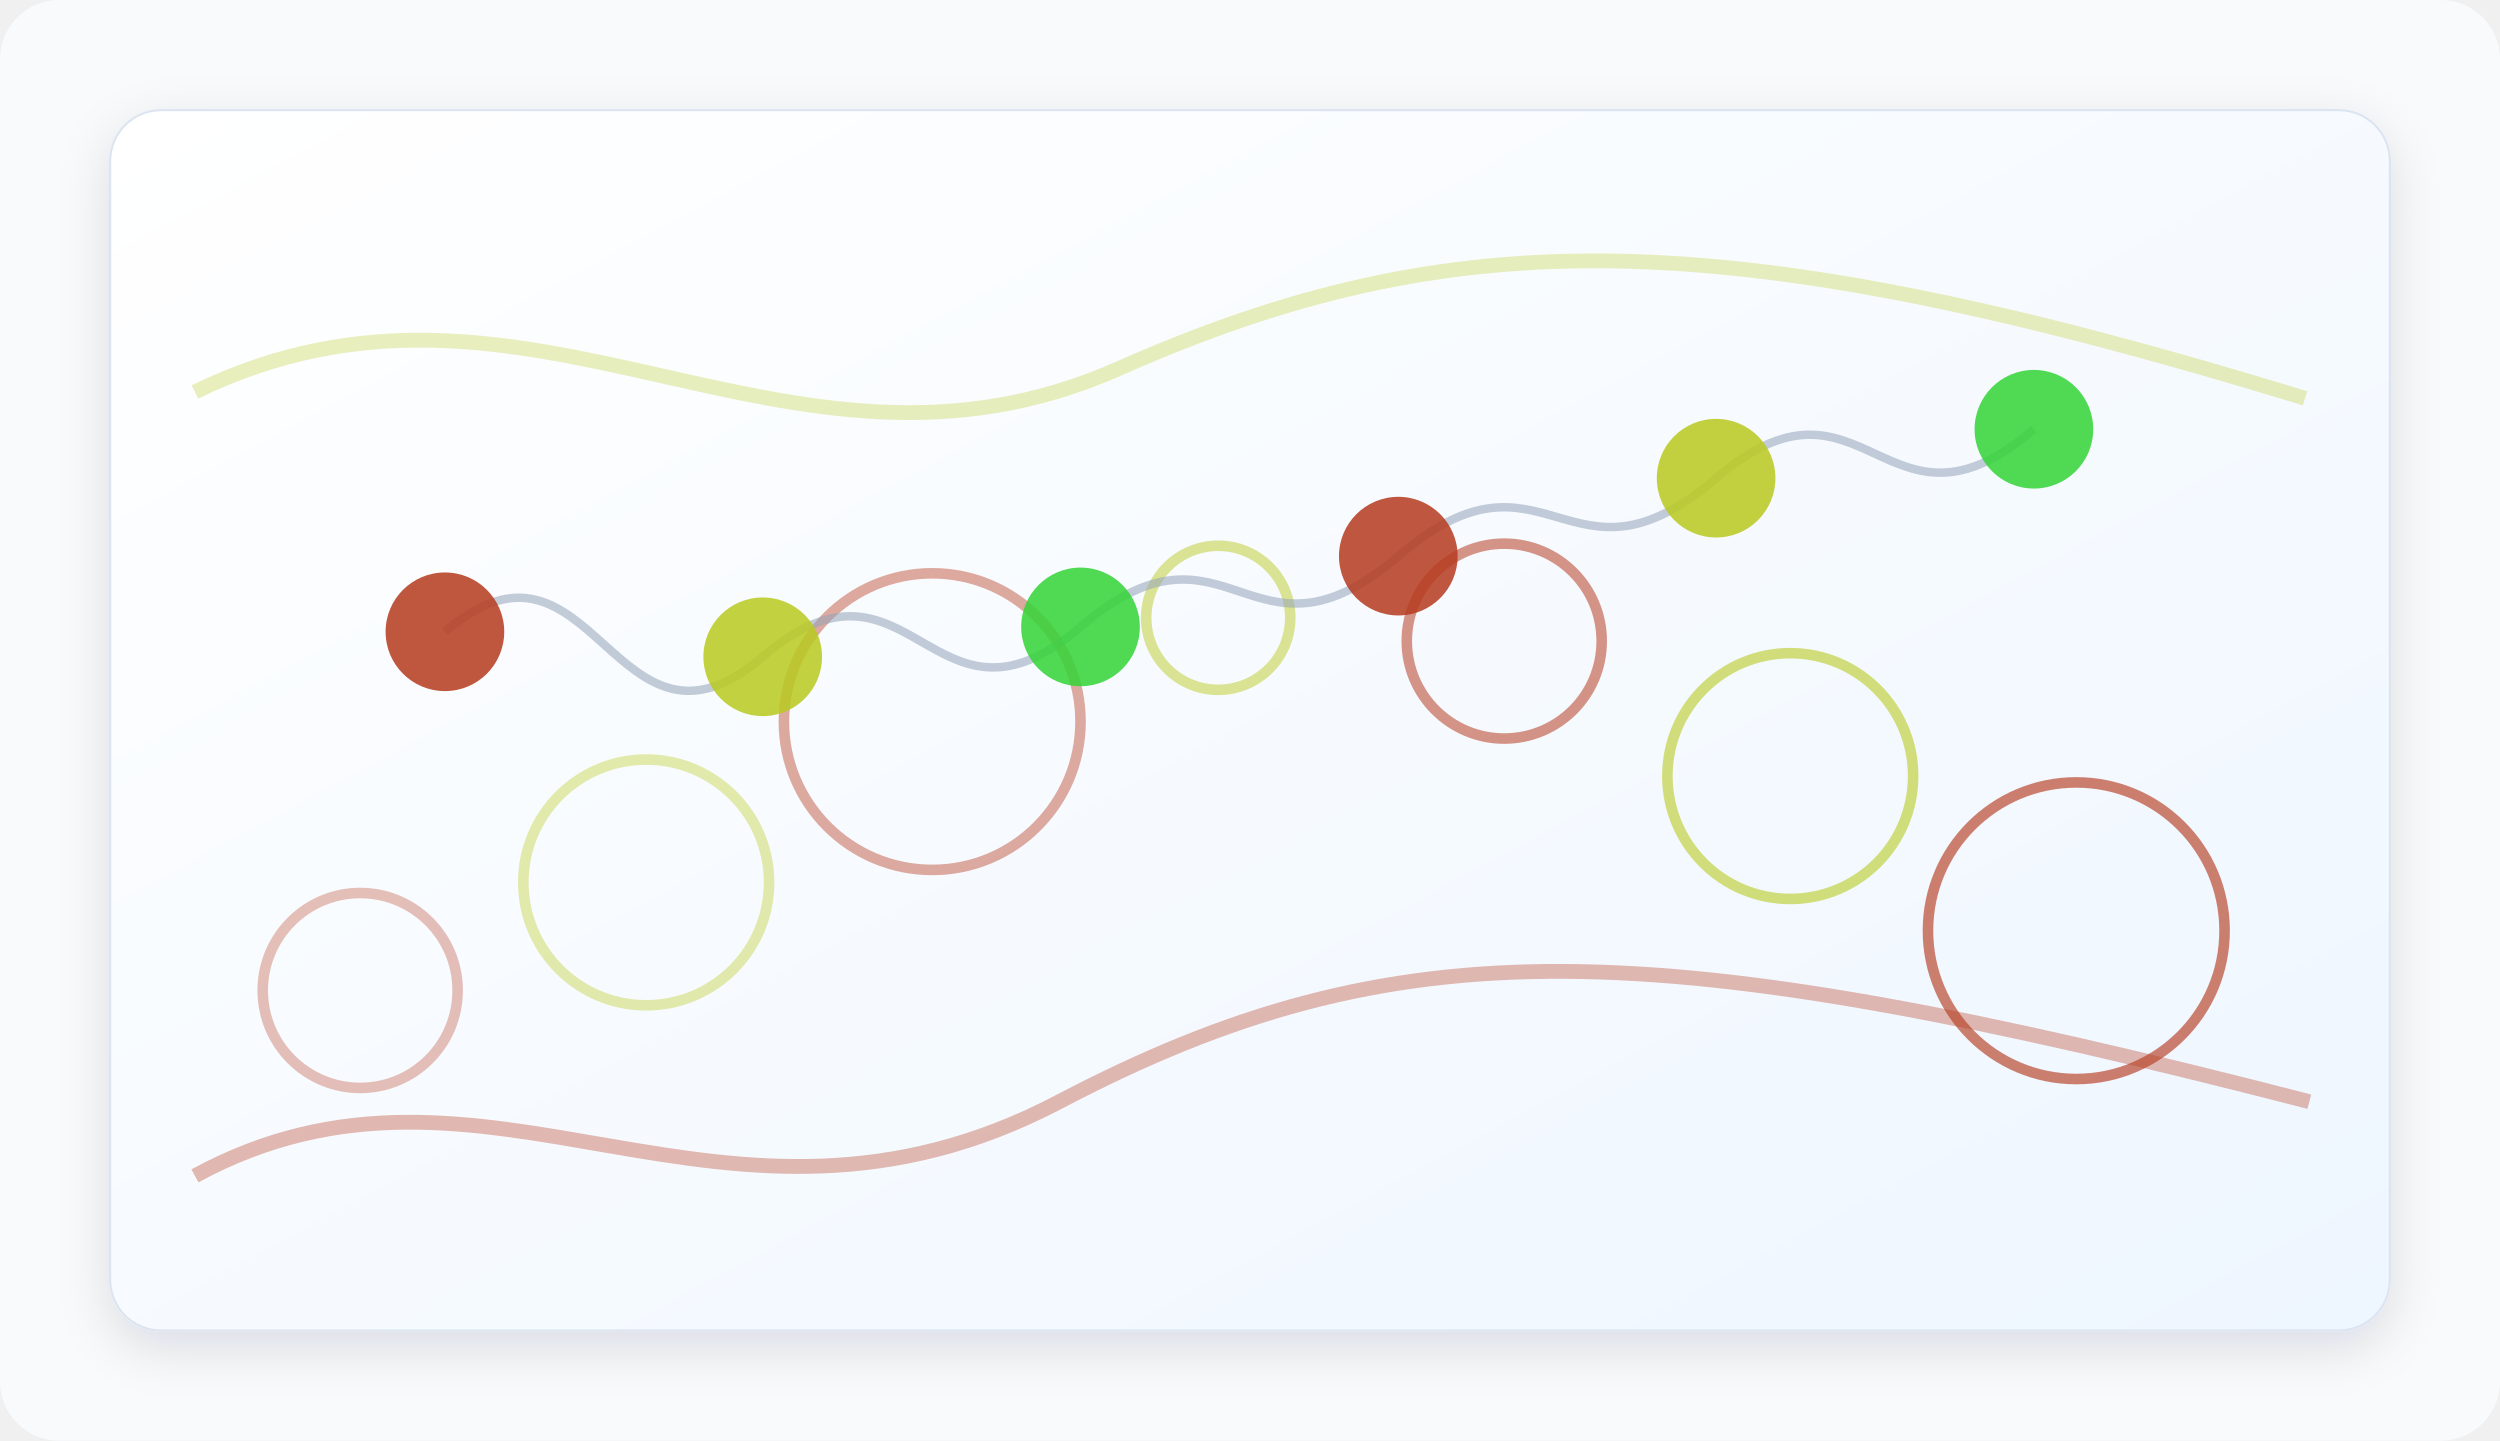
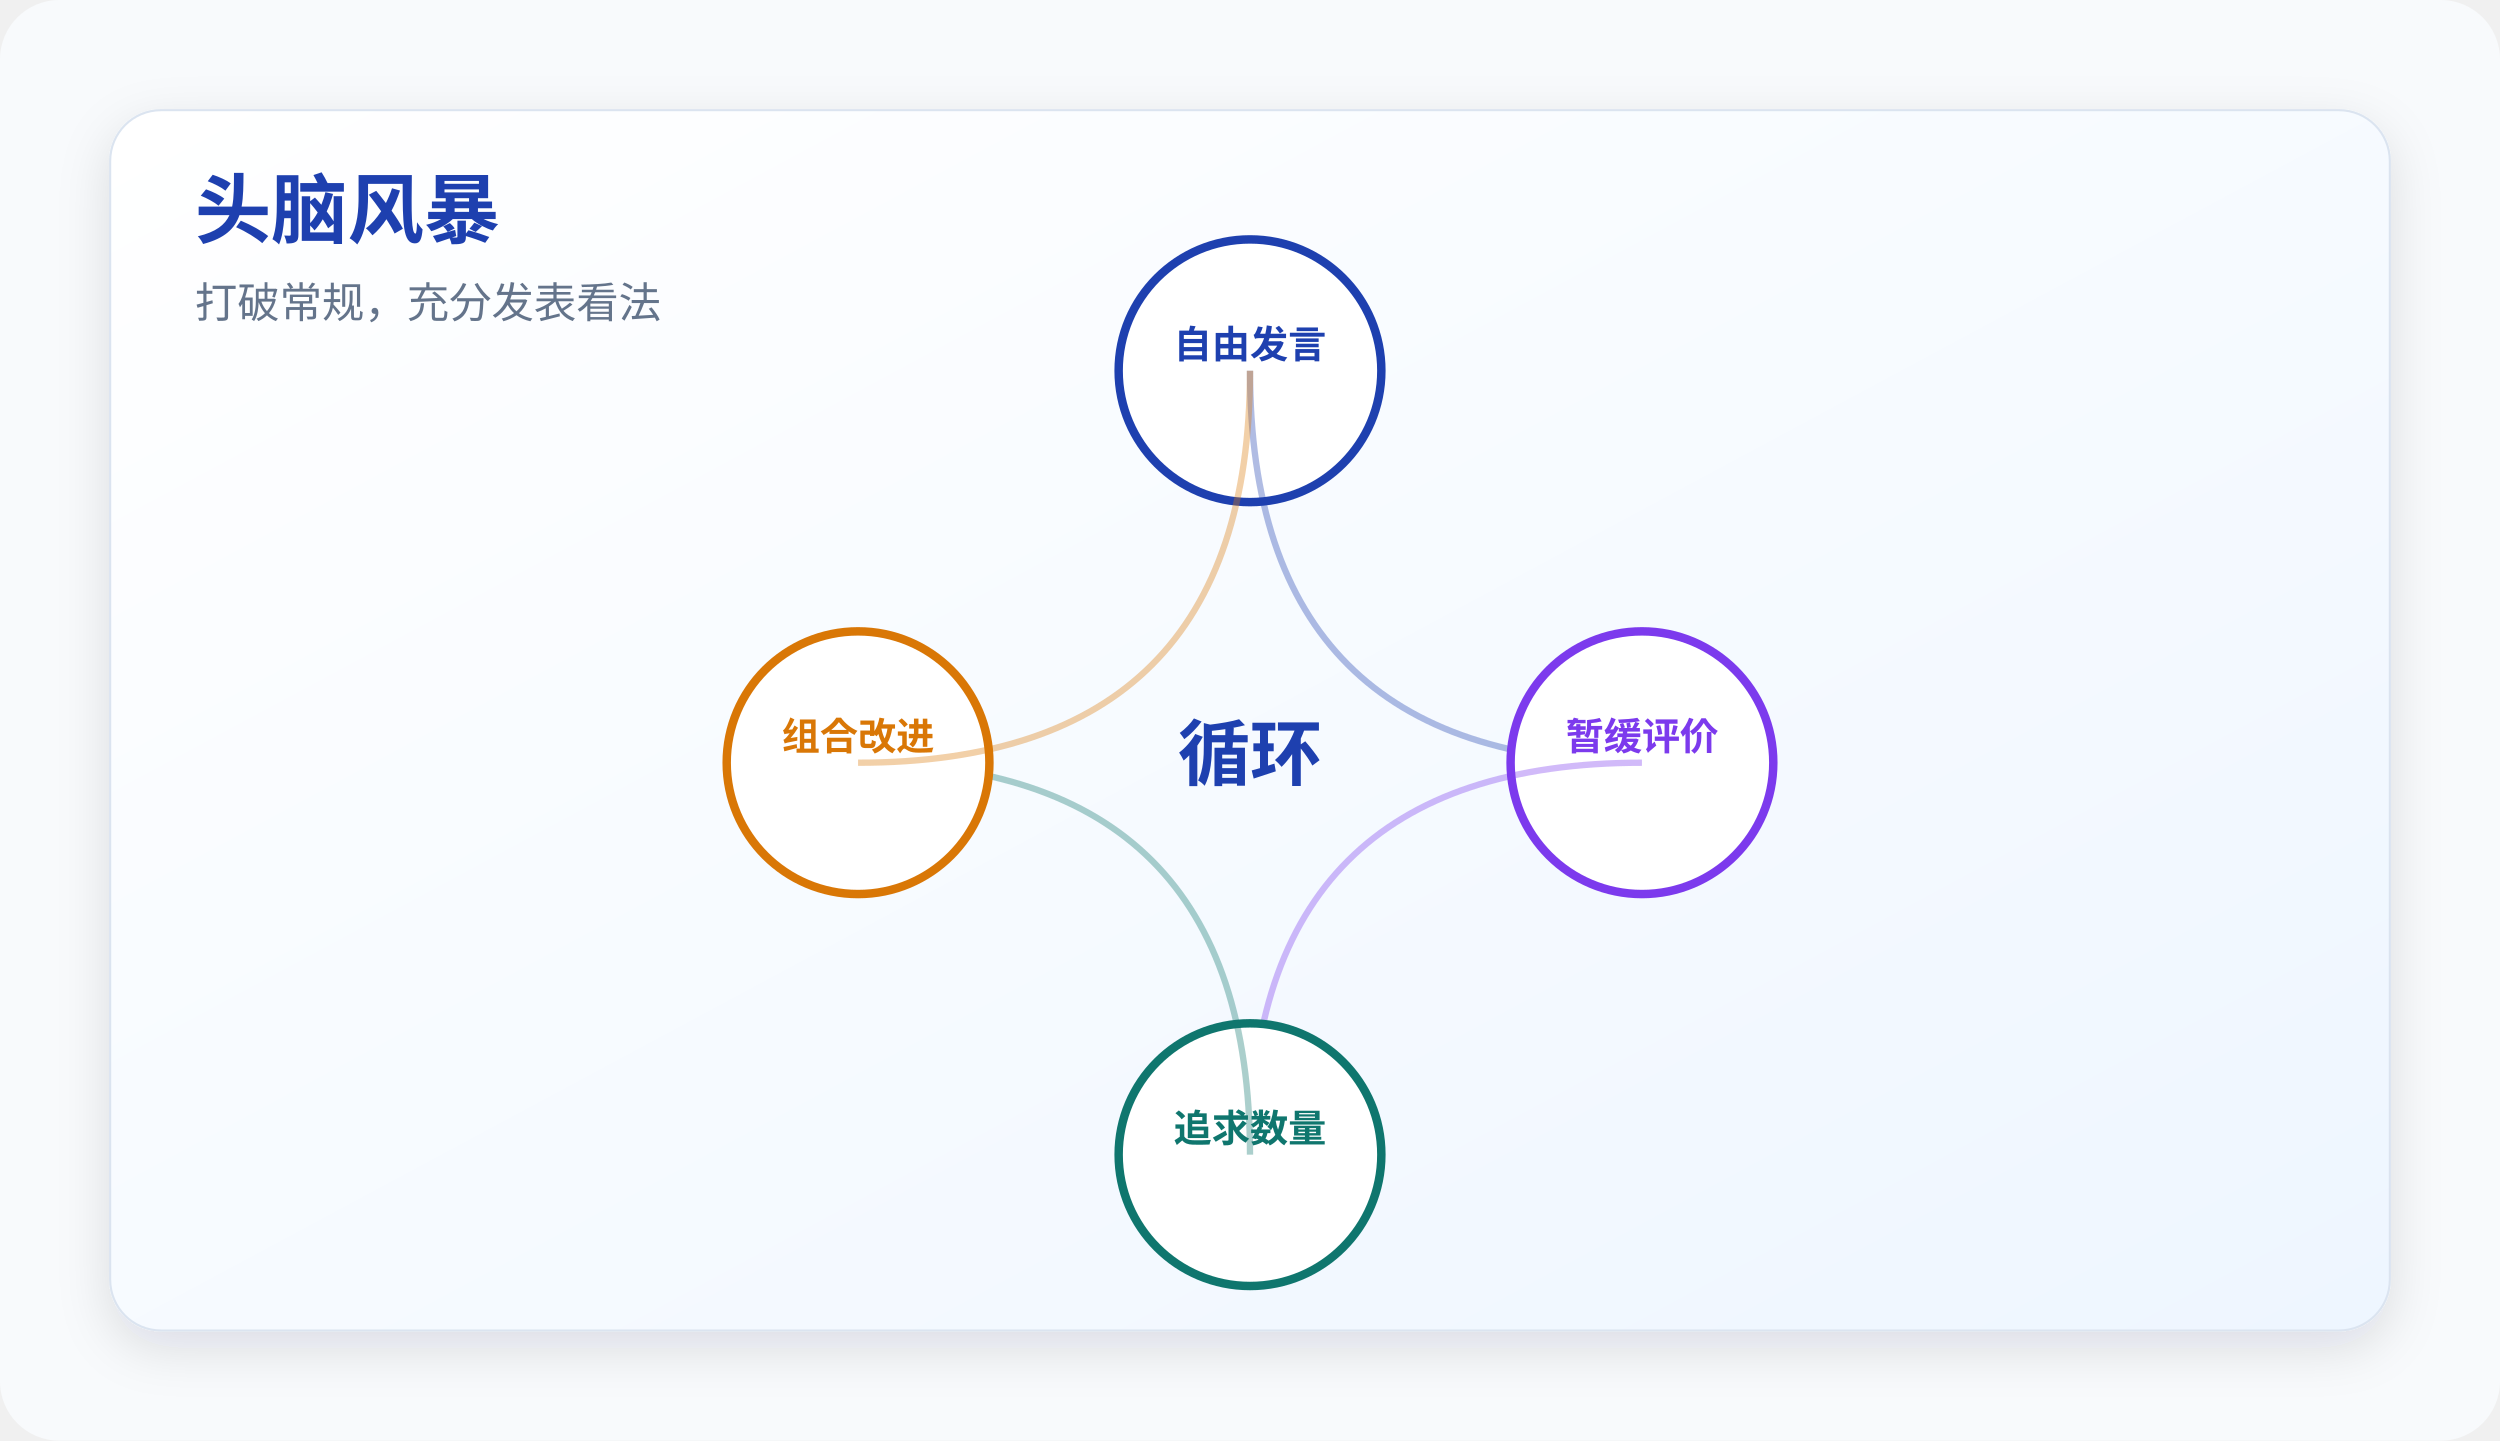
- <svg xmlns="http://www.w3.org/2000/svg" width="1180" height="680" viewBox="0 0 1180 680" role="img" aria-label="第 8 页图片 2">
+ <svg xmlns="http://www.w3.org/2000/svg" width="1180" height="680" viewBox="0 0 1180 680" role="img" aria-label="头脑风暴">
  <defs>
    <linearGradient id="bg" x1="0" y1="0" x2="1" y2="1">
      <stop offset="0" stop-color="#ffffff" />
      <stop offset="1" stop-color="#eef6ff" />
    </linearGradient>
    <filter id="shadow" x="-20%" y="-20%" width="140%" height="140%">
      <feDropShadow dx="0" dy="8" stdDeviation="12" flood-color="#0f172a" flood-opacity="0.12" />
    </filter>
  </defs>
  <rect width="1180" height="680" rx="28" fill="#f8fafc" />
  <rect x="52" y="52" width="1076" height="576" rx="24" fill="url(#bg)" stroke="#dbe4f0" filter="url(#shadow)" />
-   <path d="M92 555 C230 480, 340 604, 500 520 S780 440, 1090 520" fill="none" stroke="hsl(11 70% 42%)" stroke-width="7" opacity="0.35" />
-   <path d="M92 185 C250 108, 370 244, 528 174 S814 104, 1088 188" fill="none" stroke="hsl(66 72% 46%)" stroke-width="7" opacity="0.30" />
-   <circle cx="170.0" cy="467.5" r="46" fill="none" stroke="hsl(11 70% 42%)" stroke-width="5" opacity="0.32" />
-   <circle cx="305.0" cy="416.5" r="58" fill="none" stroke="hsl(66 72% 46%)" stroke-width="5" opacity="0.375" />
-   <circle cx="440.0" cy="340.6" r="70" fill="none" stroke="hsl(11 70% 42%)" stroke-width="5" opacity="0.43" />
-   <circle cx="575.0" cy="291.6" r="34" fill="none" stroke="hsl(66 72% 46%)" stroke-width="5" opacity="0.485" />
-   <circle cx="710.0" cy="302.6" r="46" fill="none" stroke="hsl(11 70% 42%)" stroke-width="5" opacity="0.54" />
-   <circle cx="845.0" cy="366.3" r="58" fill="none" stroke="hsl(66 72% 46%)" stroke-width="5" opacity="0.595" />
-   <circle cx="980.0" cy="439.3" r="70" fill="none" stroke="hsl(11 70% 42%)" stroke-width="5" opacity="0.65" />
-   <path d="M210.0 298.2 C280.0 238.2, 290.0 370.0, 360.0 310.0" fill="none" stroke="#94a3b8" stroke-width="4" opacity="0.55" />
-   <circle cx="210.0" cy="298.2" r="28" fill="hsl(11 70% 42%)" opacity="0.86" />
-   <path d="M360.0 310.0 C430.0 250.0, 440.0 355.9, 510.0 295.9" fill="none" stroke="#94a3b8" stroke-width="4" opacity="0.55" />
-   <circle cx="360.0" cy="310.0" r="28" fill="hsl(66 72% 46%)" opacity="0.86" />
-   <path d="M510.0 295.9 C580.0 235.9, 590.0 322.5, 660.0 262.5" fill="none" stroke="#94a3b8" stroke-width="4" opacity="0.55" />
-   <circle cx="510.0" cy="295.9" r="28" fill="hsl(121 65% 52%)" opacity="0.86" />
-   <path d="M660.0 262.5 C730.0 202.5, 740.0 285.7, 810.0 225.7" fill="none" stroke="#94a3b8" stroke-width="4" opacity="0.55" />
-   <circle cx="660.0" cy="262.5" r="28" fill="hsl(11 70% 42%)" opacity="0.86" />
-   <path d="M810.0 225.7 C880.0 165.7, 890.0 262.6, 960.0 202.6" fill="none" stroke="#94a3b8" stroke-width="4" opacity="0.55" />
-   <circle cx="810.0" cy="225.7" r="28" fill="hsl(66 72% 46%)" opacity="0.86" />
-   <circle cx="960.0" cy="202.6" r="28" fill="hsl(121 65% 52%)" opacity="0.86" />
+   <text x="92" y="112" text-anchor="start" font-family="-apple-system,BlinkMacSystemFont,'Segoe UI','Microsoft YaHei',Arial,sans-serif" font-size="36" font-weight="800" fill="#1e40af">头脑风暴</text>
+   <text x="92" y="150" text-anchor="start" font-family="-apple-system,BlinkMacSystemFont,'Segoe UI','Microsoft YaHei',Arial,sans-serif" font-size="20" font-weight="500" fill="#64748b">打破常规，充分发表看法</text>
+   <circle cx="590" cy="175" r="62" fill="#fff" stroke="#1e40af" stroke-width="4" />
+   <text x="590" y="169" text-anchor="middle" font-family="-apple-system,BlinkMacSystemFont,'Segoe UI','Microsoft YaHei',Arial,sans-serif" font-size="18" font-weight="800" fill="#1e40af">自由发言</text>
+   <path d="M590 175 Q590 360 775 360" fill="none" stroke="#1e40af" stroke-width="3" opacity="0.35" />
+   <circle cx="775" cy="360" r="62" fill="#fff" stroke="#7c3aed" stroke-width="4" />
+   <text x="775" y="354" text-anchor="middle" font-family="-apple-system,BlinkMacSystemFont,'Segoe UI','Microsoft YaHei',Arial,sans-serif" font-size="18" font-weight="800" fill="#7c3aed">暂缓评价</text>
+   <path d="M775 360 Q590 360 590 545" fill="none" stroke="#7c3aed" stroke-width="3" opacity="0.35" />
+   <circle cx="590" cy="545" r="62" fill="#fff" stroke="#0f766e" stroke-width="4" />
+   <text x="590" y="539" text-anchor="middle" font-family="-apple-system,BlinkMacSystemFont,'Segoe UI','Microsoft YaHei',Arial,sans-serif" font-size="18" font-weight="800" fill="#0f766e">追求数量</text>
+   <path d="M590 545 Q590 360 405 360" fill="none" stroke="#0f766e" stroke-width="3" opacity="0.35" />
+   <circle cx="405" cy="360" r="62" fill="#fff" stroke="#d97706" stroke-width="4" />
+   <text x="405" y="354" text-anchor="middle" font-family="-apple-system,BlinkMacSystemFont,'Segoe UI','Microsoft YaHei',Arial,sans-serif" font-size="18" font-weight="800" fill="#d97706">组合改进</text>
+   <path d="M405 360 Q590 360 590 175" fill="none" stroke="#d97706" stroke-width="3" opacity="0.35" />
+   <text x="590" y="368" text-anchor="middle" font-family="-apple-system,BlinkMacSystemFont,'Segoe UI','Microsoft YaHei',Arial,sans-serif" font-size="34" font-weight="800" fill="#1e40af">循环</text>
</svg>
